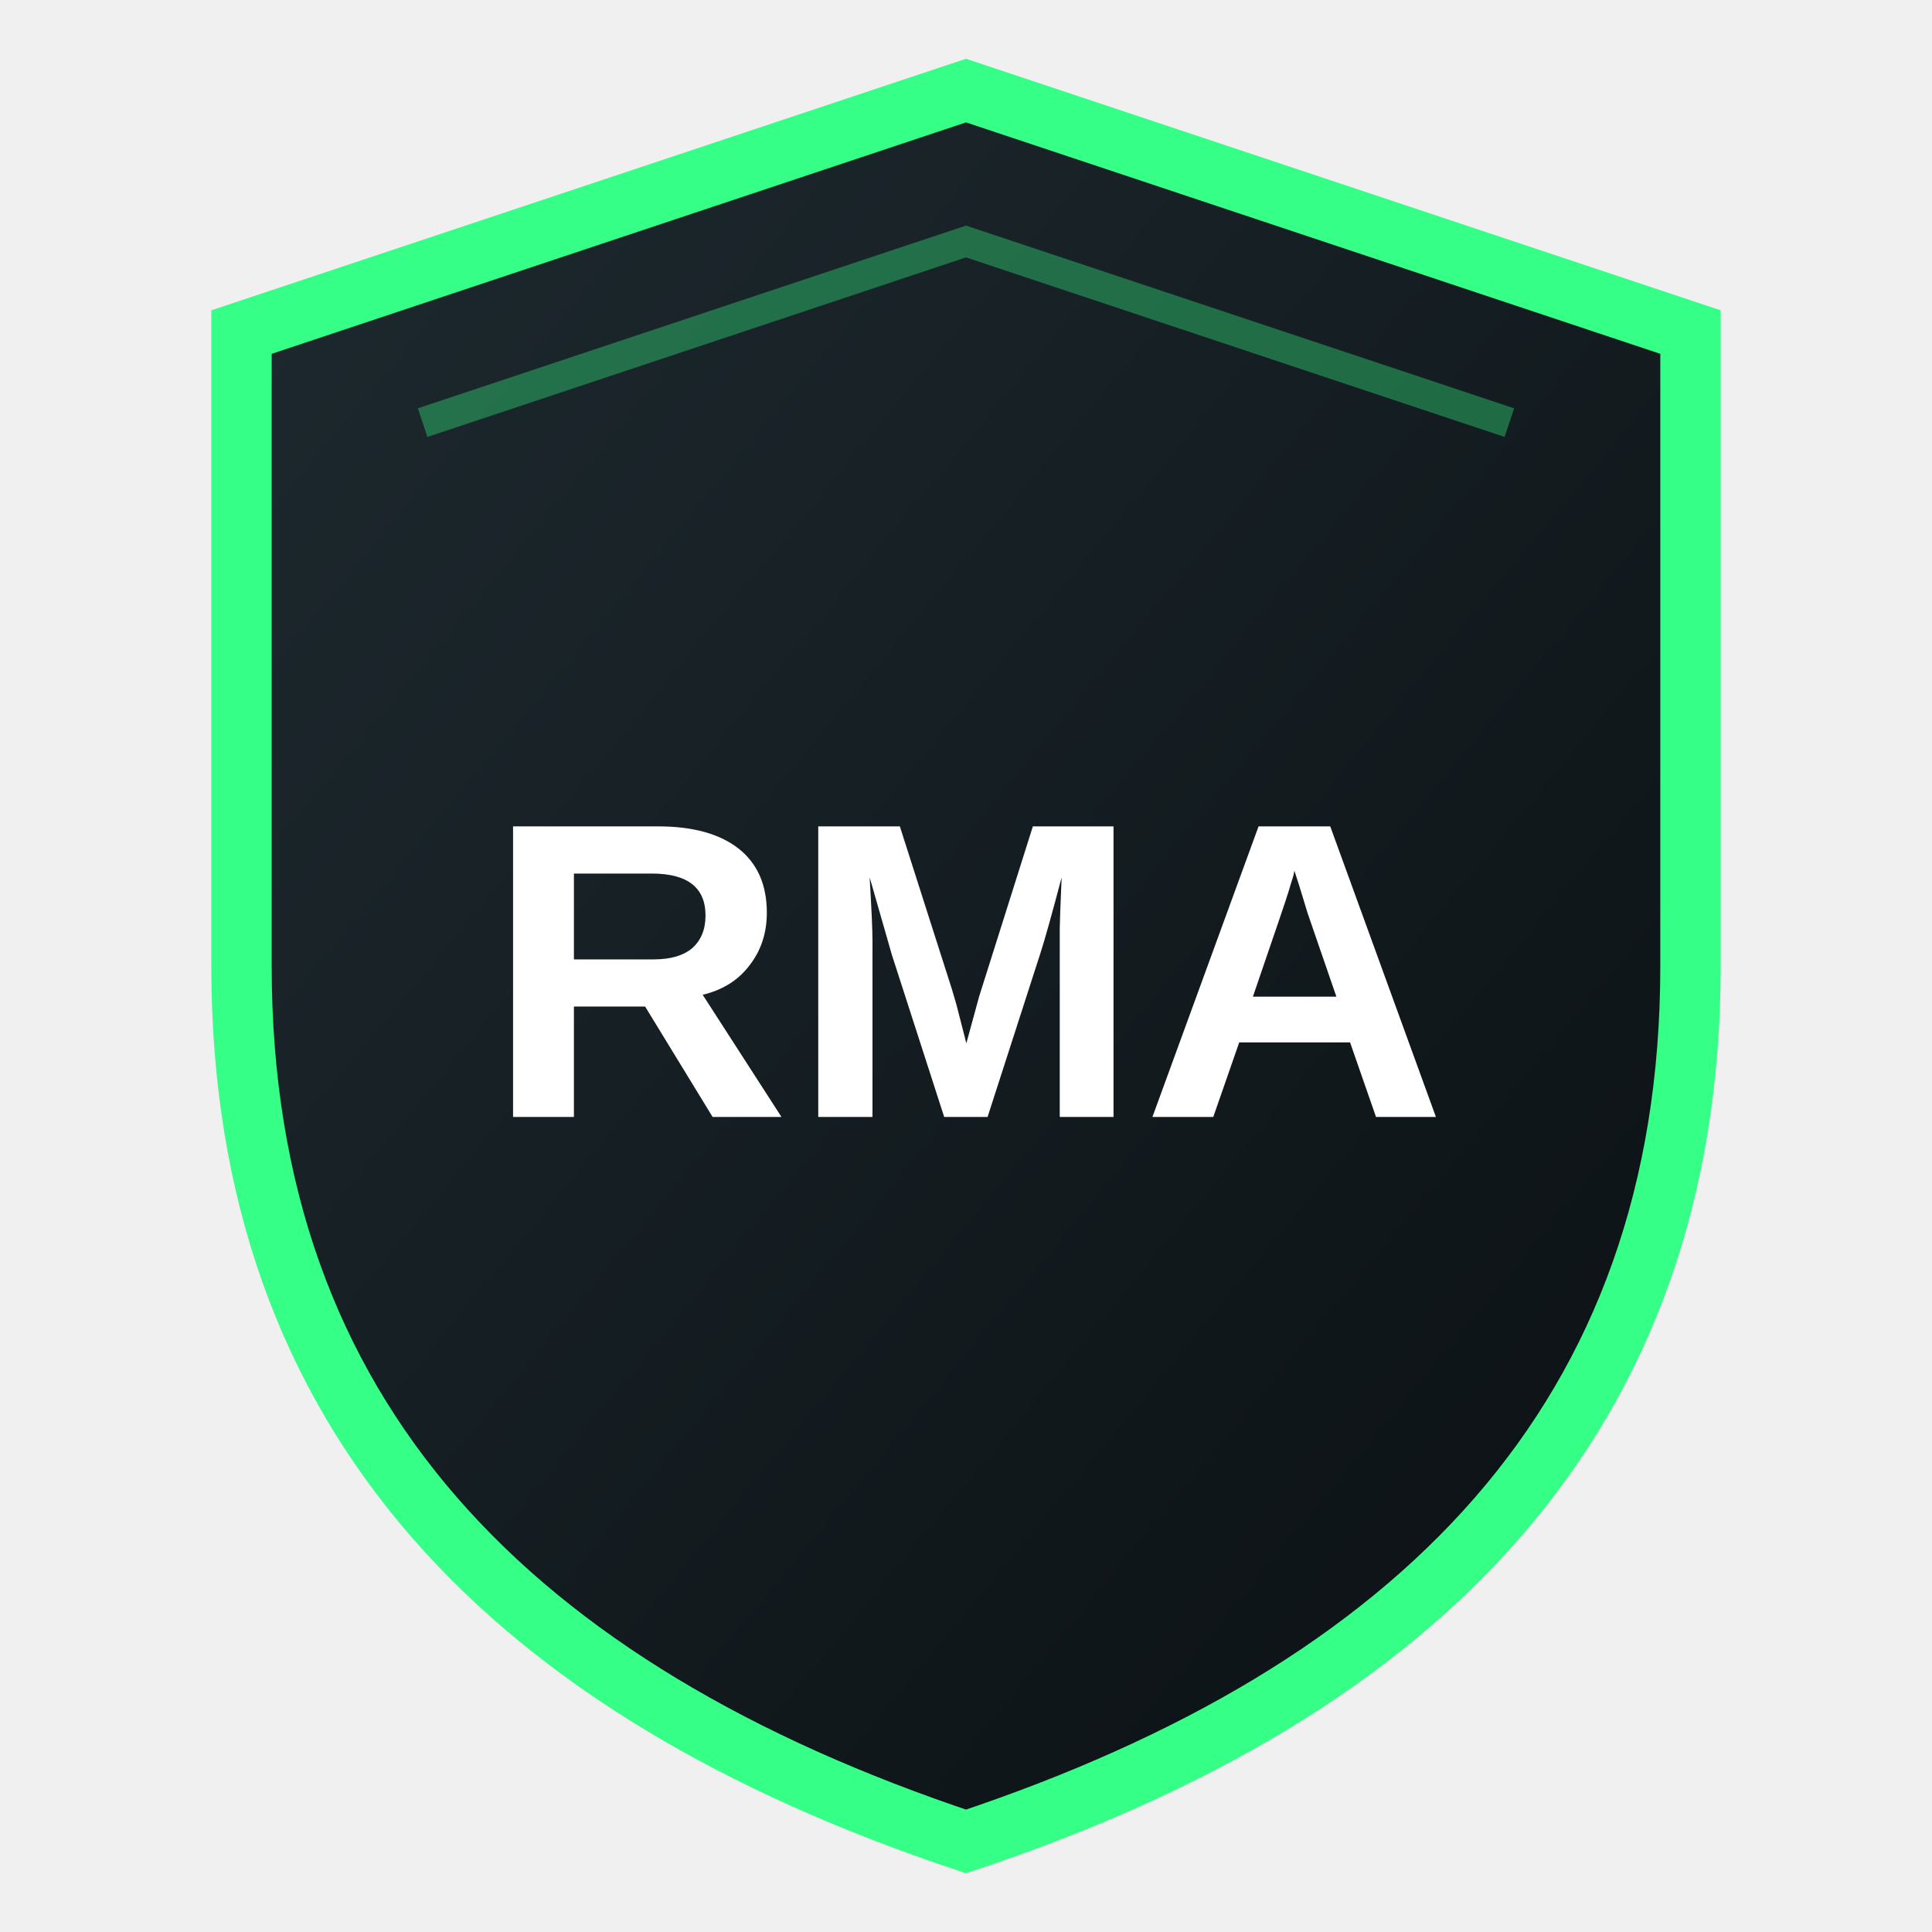
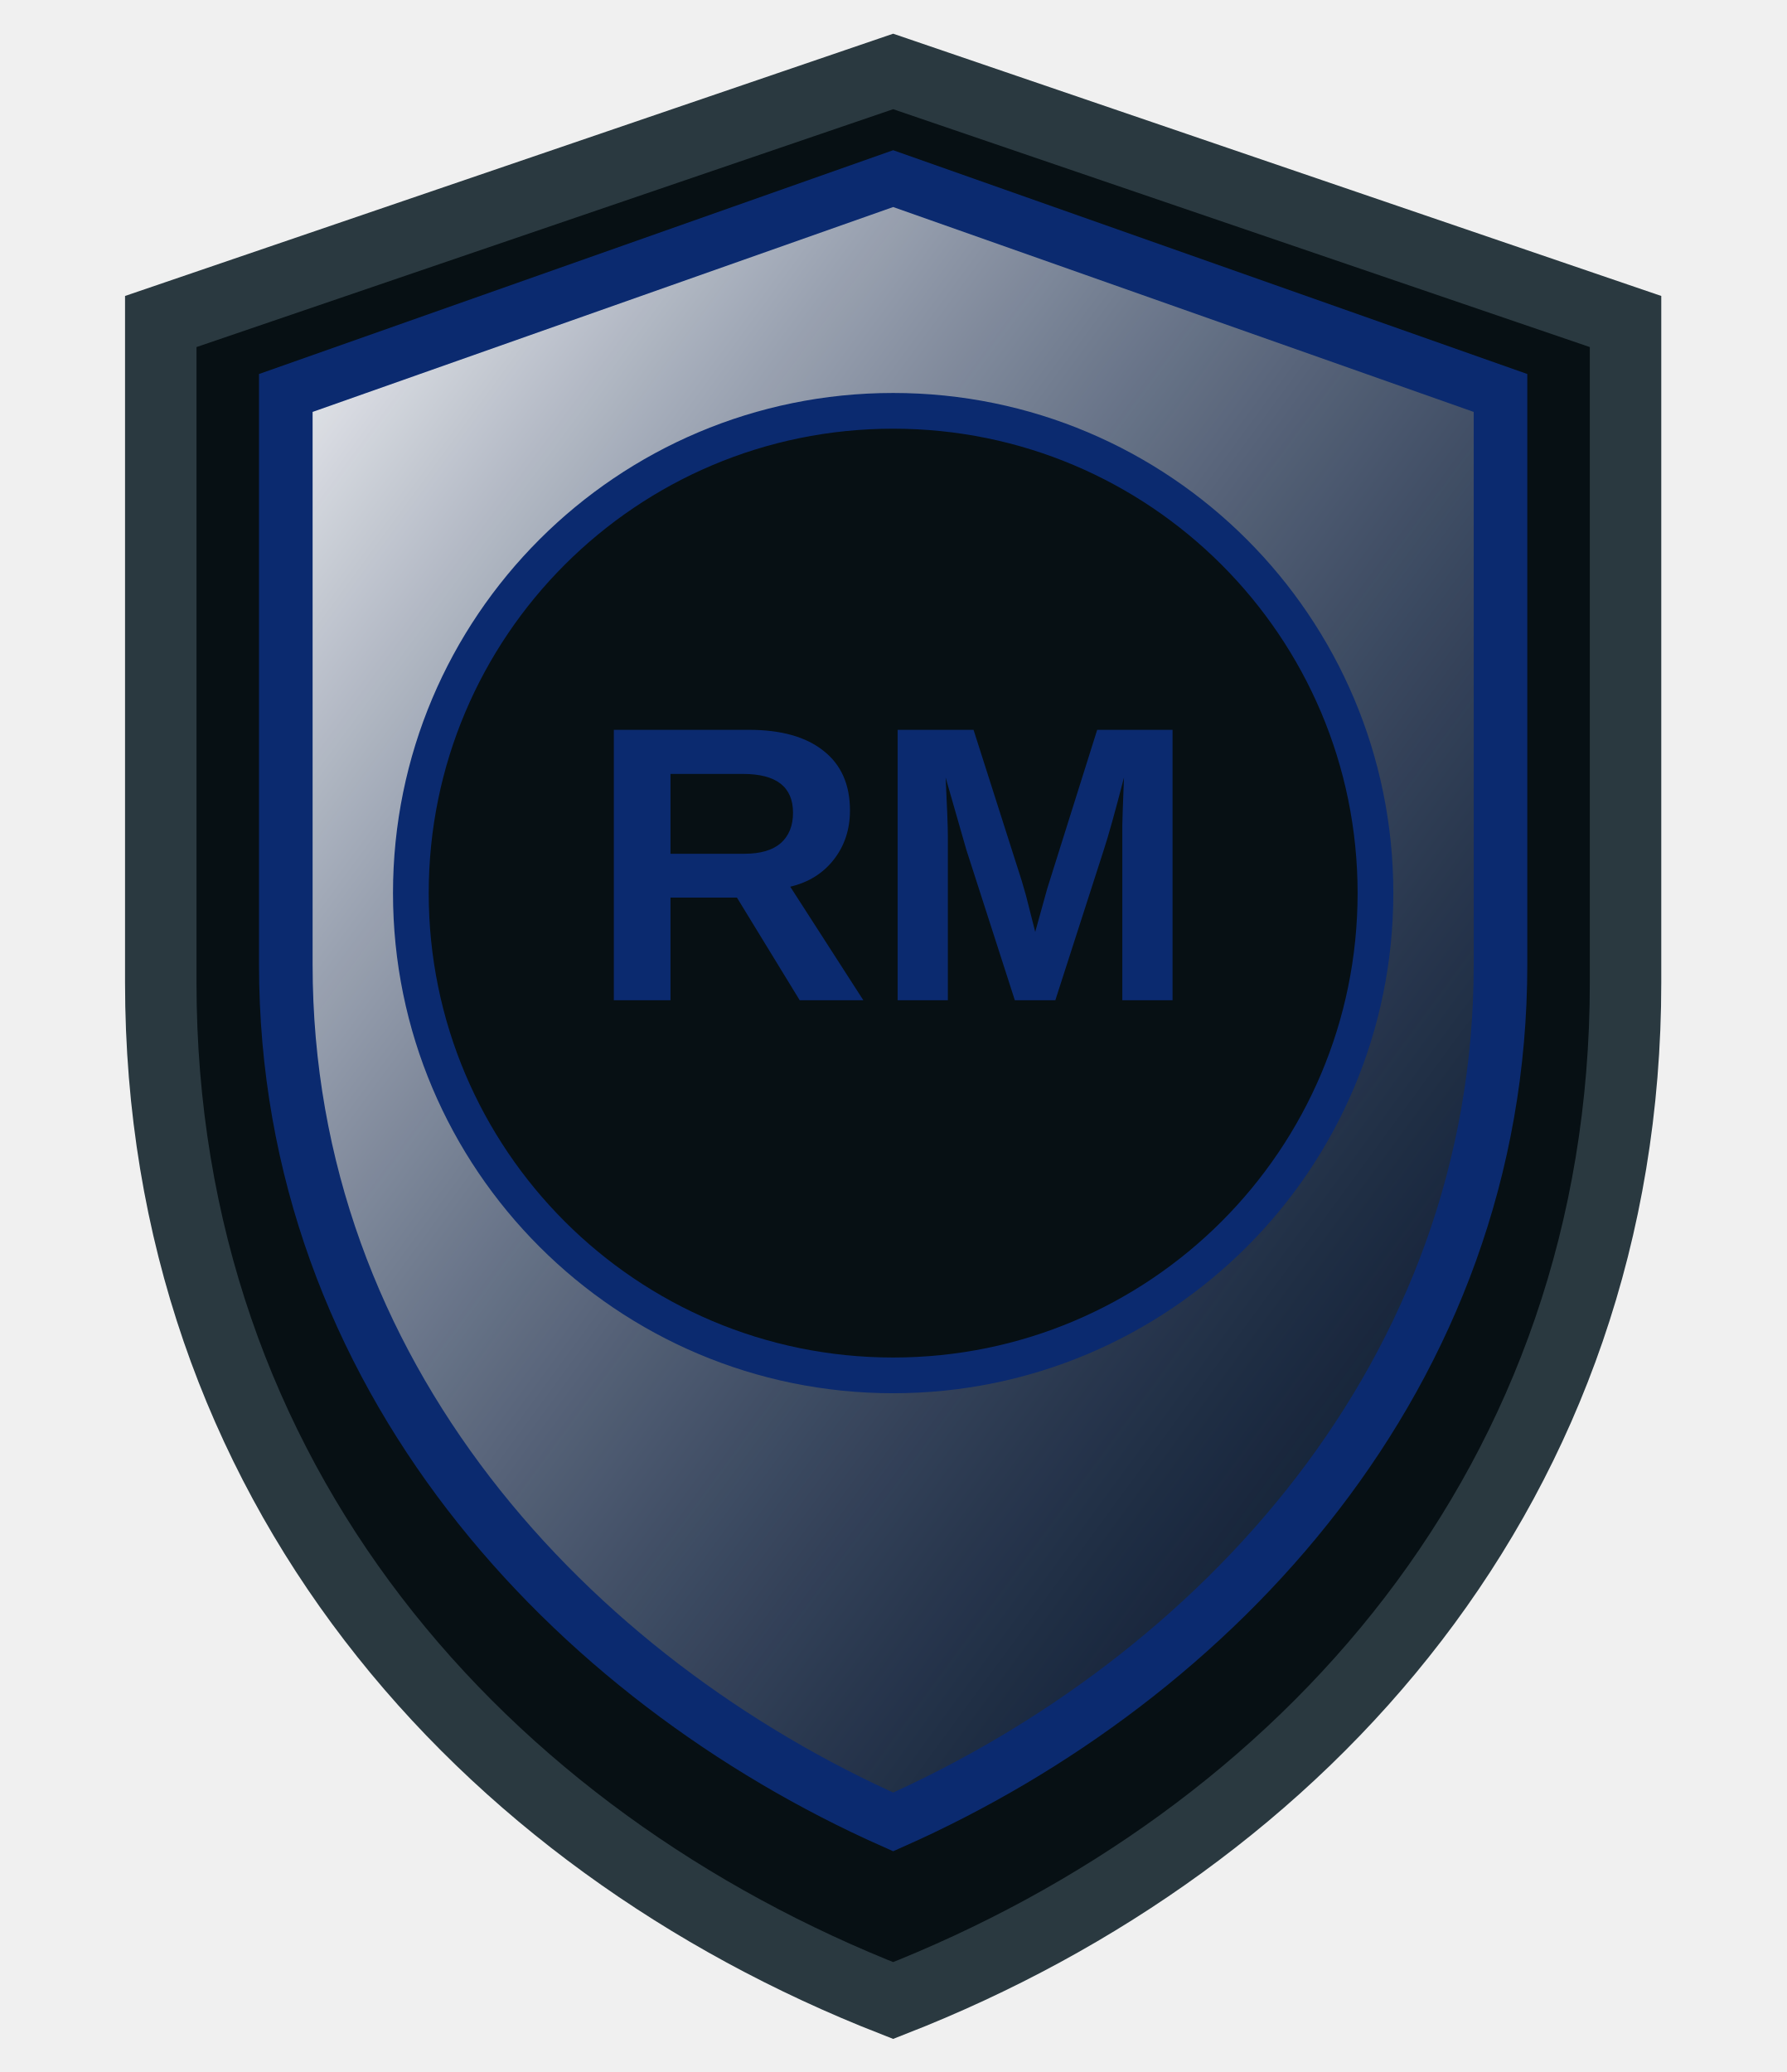
- <svg xmlns="http://www.w3.org/2000/svg" viewBox="0 0 64 64" role="img" aria-label="Real Madrid">
+ <svg xmlns="http://www.w3.org/2000/svg" viewBox="0 0 100 116" role="img" aria-label="RMA">
  <defs>
    <linearGradient id="g" x1="0" y1="0" x2="1" y2="1">
-       <stop offset="0" stop-color="#1e2a30" />
-       <stop offset="1" stop-color="#0a0f12" />
+       <stop offset="0" stop-color="#FFFFFF" />
+       <stop offset="1" stop-color="#0B2A6F" stop-opacity=".18" />
    </linearGradient>
  </defs>
-   <path d="M32 3 56 11v21c0 15-9 24-24 29C17 56 8 47 8 32V11z" fill="url(#g)" stroke="#35ff87" stroke-width="2" />
-   <path d="M14 14 32 8l18 6" fill="none" stroke="#35ff87" stroke-opacity=".35" />
-   <text x="32" y="37" text-anchor="middle" fill="#fff" font-family="Arial,sans-serif" font-size="14" font-weight="800">RMA</text>
+   <path d="M50 4 L91 18 V55 C91 83 73 103 50 112 C27 103 9 83 9 55 V18 Z" fill="#071014" stroke="#2A3940" stroke-width="4" />
+   <path d="M50 10 L84 22 V54 C84 77 68 94 50 102 C32 94 16 77 16 54 V22 Z" fill="url(#g)" stroke="#0B2A6F" stroke-width="3" />
+   <circle cx="50" cy="50" r="27" fill="#071014" stroke="#0B2A6F" stroke-width="2" />
+   <text x="50" y="56" text-anchor="middle" font-family="Arial, sans-serif" font-size="22" font-weight="800" fill="#0B2A6F">RM</text>
</svg>
